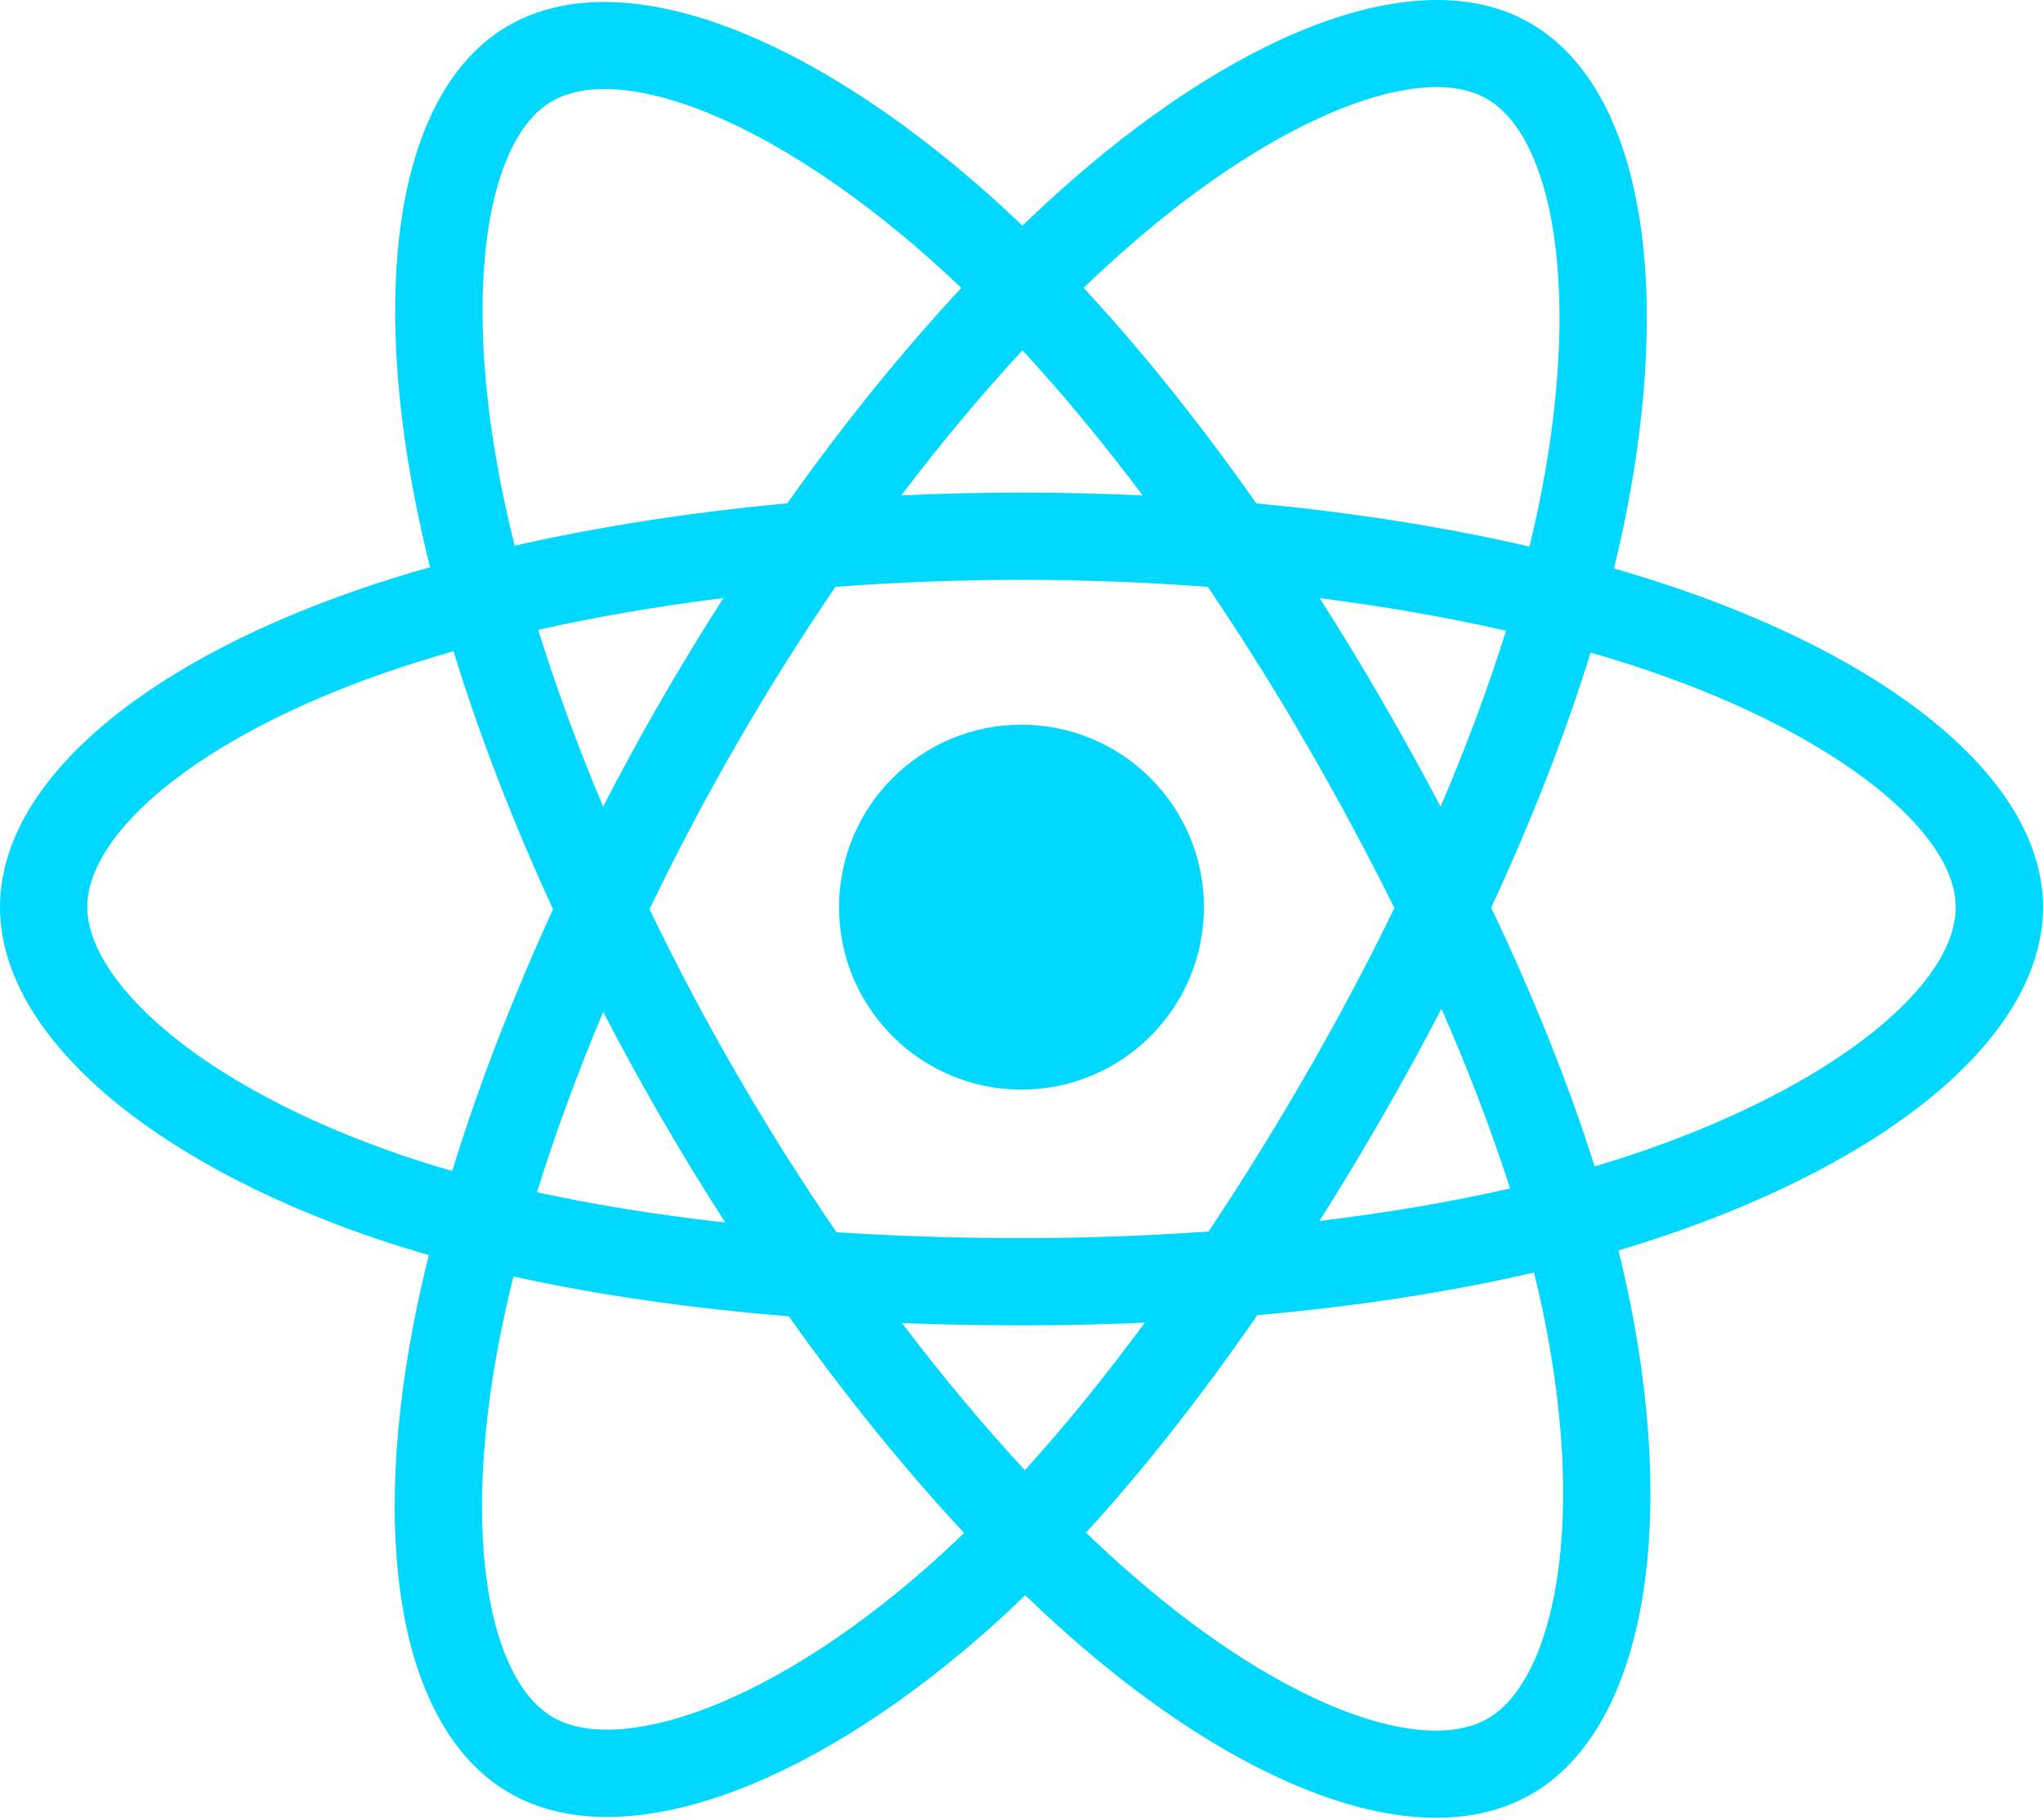
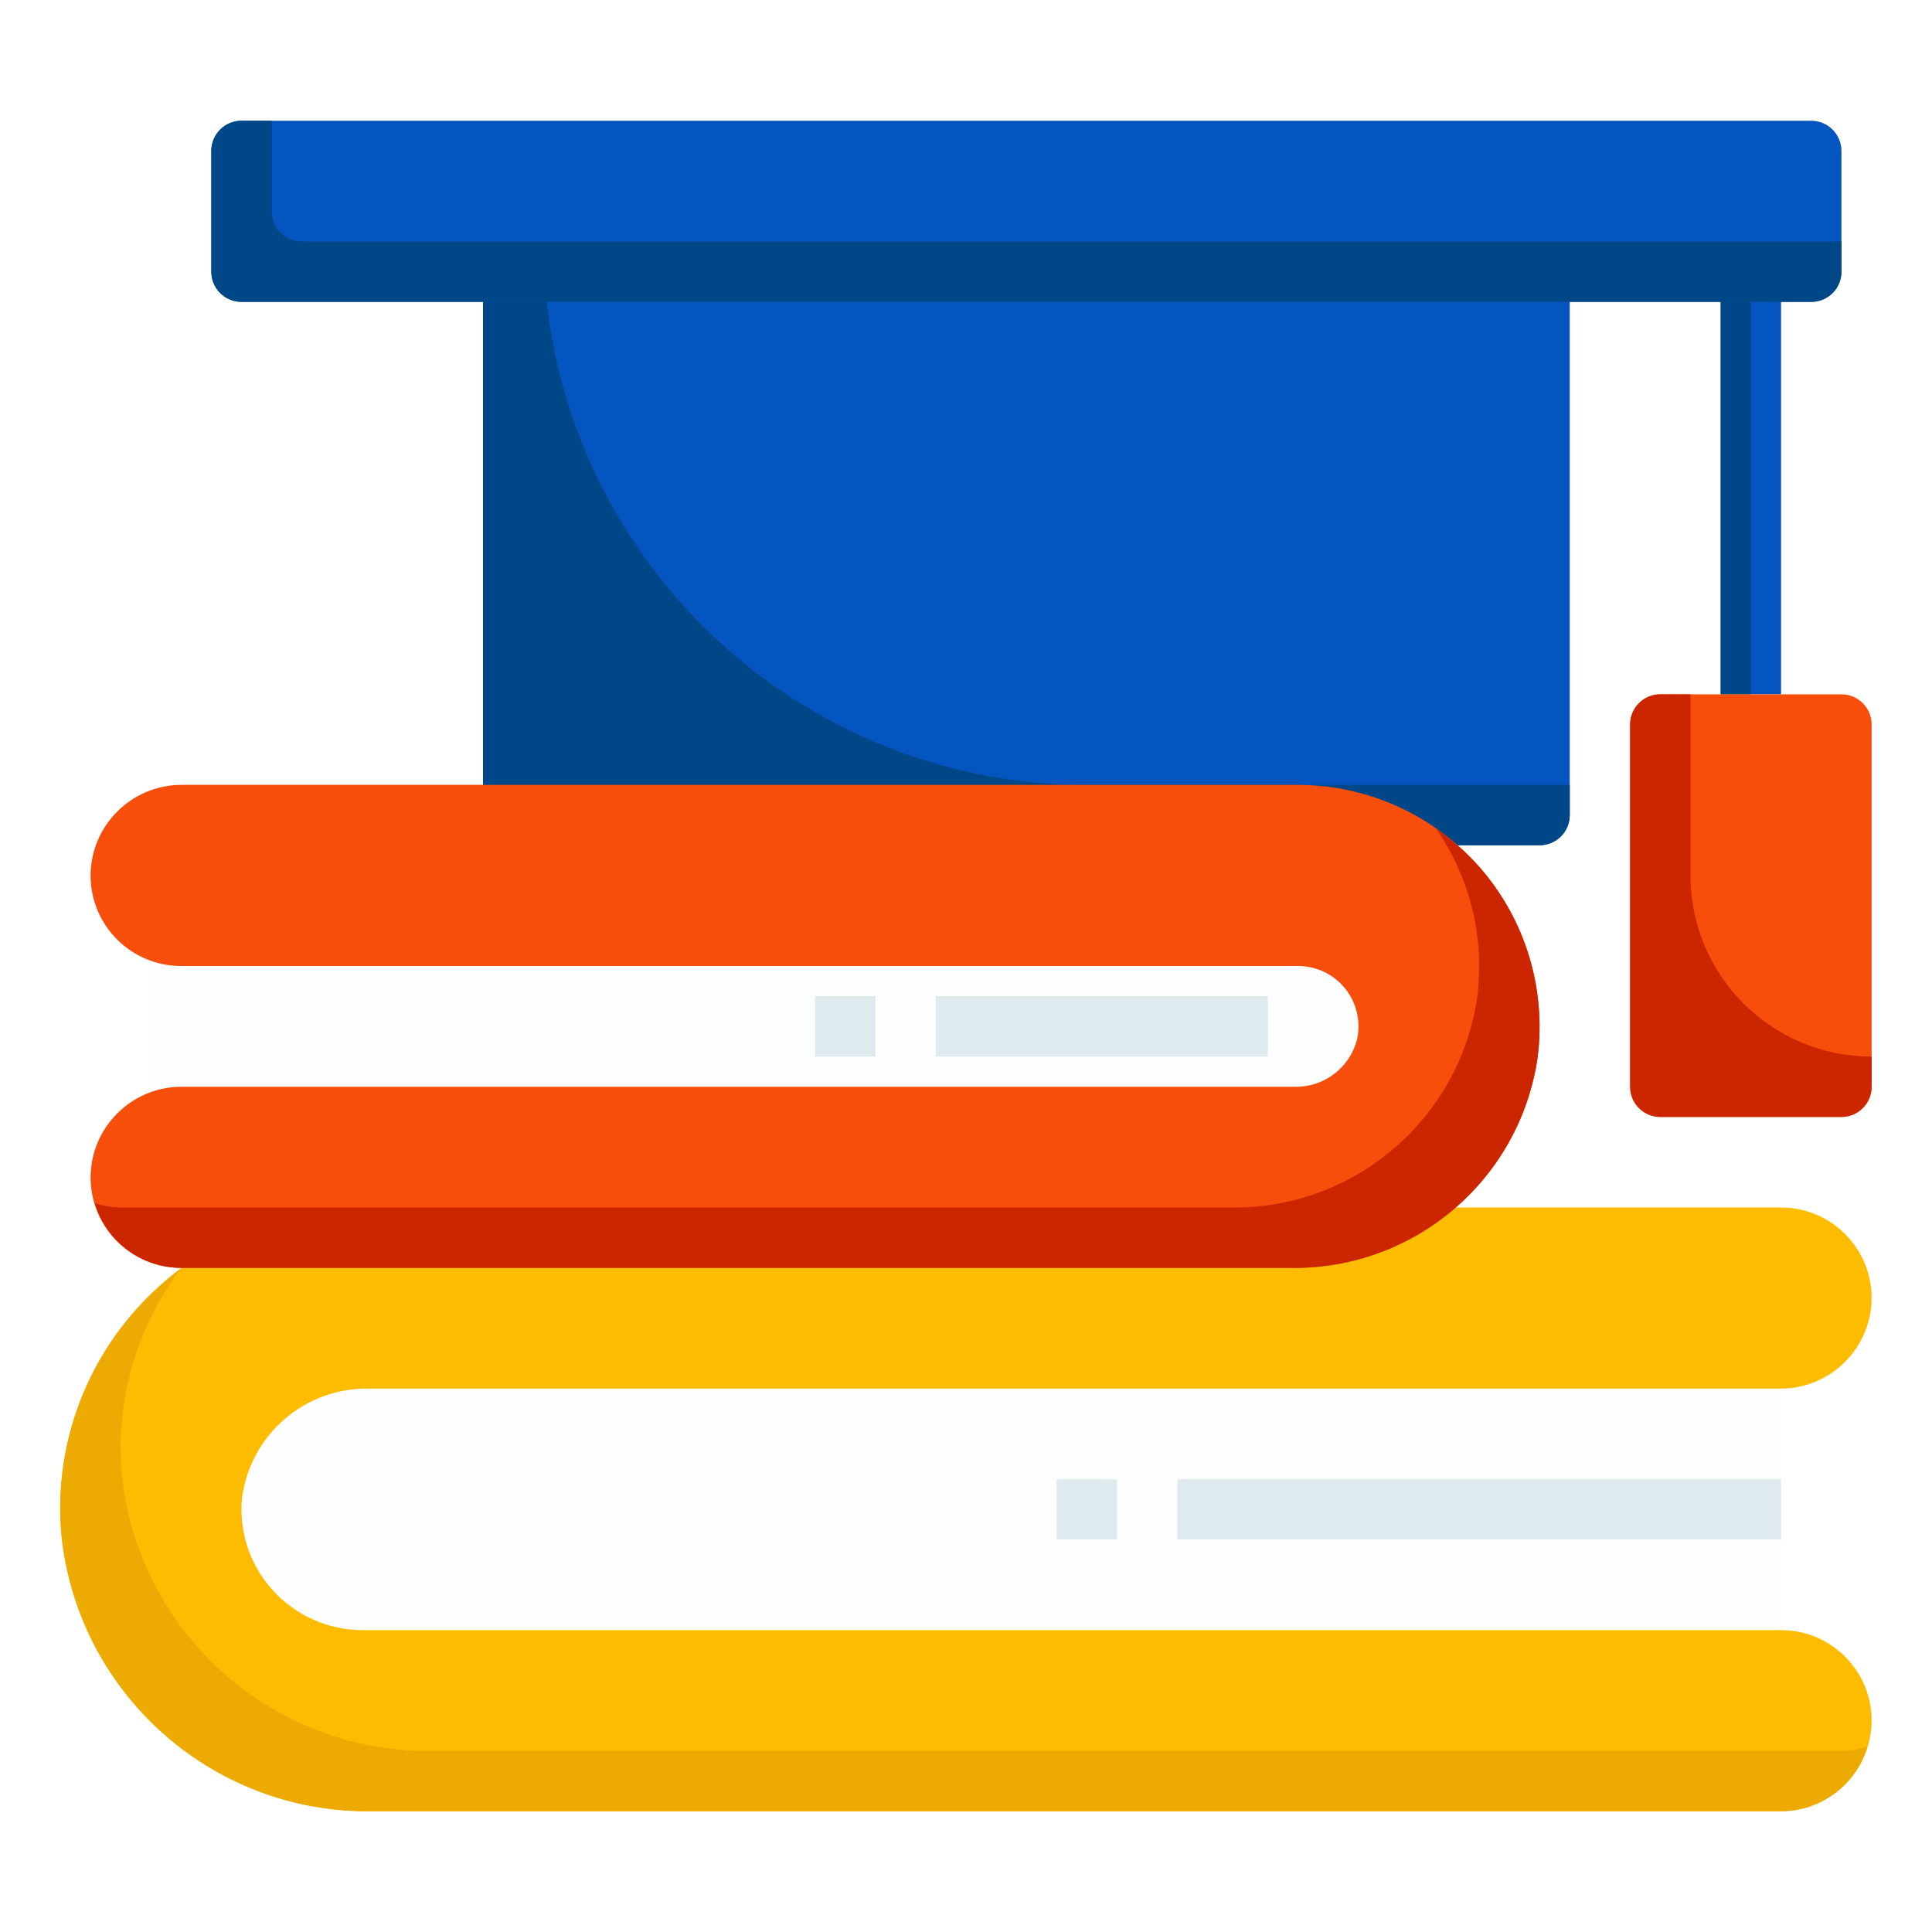
- <svg xmlns="http://www.w3.org/2000/svg" aria-hidden="true" role="img" class="iconify iconify--logos" width="35.93" height="32" preserveAspectRatio="xMidYMid meet" viewBox="0 0 256 228">
-   <path fill="#00D8FF" d="M210.483 73.824a171.49 171.49 0 0 0-8.24-2.597c.465-1.9.893-3.777 1.273-5.621c6.238-30.281 2.16-54.676-11.769-62.708c-13.355-7.7-35.196.329-57.254 19.526a171.23 171.23 0 0 0-6.375 5.848a155.866 155.866 0 0 0-4.241-3.917C100.759 3.829 77.587-4.822 63.673 3.233C50.33 10.957 46.379 33.89 51.995 62.588a170.974 170.974 0 0 0 1.892 8.48c-3.28.932-6.445 1.924-9.474 2.98C17.309 83.498 0 98.307 0 113.668c0 15.865 18.582 31.778 46.812 41.427a145.52 145.52 0 0 0 6.921 2.165a167.467 167.467 0 0 0-2.01 9.138c-5.354 28.2-1.173 50.591 12.134 58.266c13.744 7.926 36.812-.22 59.273-19.855a145.567 145.567 0 0 0 5.342-4.923a168.064 168.064 0 0 0 6.92 6.314c21.758 18.722 43.246 26.282 56.54 18.586c13.731-7.949 18.194-32.003 12.4-61.268a145.016 145.016 0 0 0-1.535-6.842c1.62-.48 3.21-.974 4.76-1.488c29.348-9.723 48.443-25.443 48.443-41.52c0-15.417-17.868-30.326-45.517-39.844Zm-6.365 70.984c-1.4.463-2.836.91-4.3 1.345c-3.24-10.257-7.612-21.163-12.963-32.432c5.106-11 9.31-21.767 12.459-31.957c2.619.758 5.16 1.557 7.61 2.4c23.69 8.156 38.14 20.213 38.14 29.504c0 9.896-15.606 22.743-40.946 31.14Zm-10.514 20.834c2.562 12.94 2.927 24.64 1.23 33.787c-1.524 8.219-4.59 13.698-8.382 15.893c-8.067 4.67-25.32-1.4-43.927-17.412a156.726 156.726 0 0 1-6.437-5.87c7.214-7.889 14.423-17.06 21.459-27.246c12.376-1.098 24.068-2.894 34.671-5.345a134.17 134.17 0 0 1 1.386 6.193ZM87.276 214.515c-7.882 2.783-14.16 2.863-17.955.675c-8.075-4.657-11.432-22.636-6.853-46.752a156.923 156.923 0 0 1 1.869-8.499c10.486 2.32 22.093 3.988 34.498 4.994c7.084 9.967 14.501 19.128 21.976 27.15a134.668 134.668 0 0 1-4.877 4.492c-9.933 8.682-19.886 14.842-28.658 17.94ZM50.35 144.747c-12.483-4.267-22.792-9.812-29.858-15.863c-6.35-5.437-9.555-10.836-9.555-15.216c0-9.322 13.897-21.212 37.076-29.293c2.813-.98 5.757-1.905 8.812-2.773c3.204 10.42 7.406 21.315 12.477 32.332c-5.137 11.18-9.399 22.249-12.634 32.792a134.718 134.718 0 0 1-6.318-1.979Zm12.378-84.26c-4.811-24.587-1.616-43.134 6.425-47.789c8.564-4.958 27.502 2.111 47.463 19.835a144.318 144.318 0 0 1 3.841 3.545c-7.438 7.987-14.787 17.08-21.808 26.988c-12.04 1.116-23.565 2.908-34.161 5.309a160.342 160.342 0 0 1-1.76-7.887Zm110.427 27.268a347.8 347.8 0 0 0-7.785-12.803c8.168 1.033 15.994 2.404 23.343 4.08c-2.206 7.072-4.956 14.465-8.193 22.045a381.151 381.151 0 0 0-7.365-13.322Zm-45.032-43.861c5.044 5.465 10.096 11.566 15.065 18.186a322.04 322.04 0 0 0-30.257-.006c4.974-6.559 10.069-12.652 15.192-18.18ZM82.802 87.83a323.167 323.167 0 0 0-7.227 13.238c-3.184-7.553-5.909-14.98-8.134-22.152c7.304-1.634 15.093-2.97 23.209-3.984a321.524 321.524 0 0 0-7.848 12.897Zm8.081 65.352c-8.385-.936-16.291-2.203-23.593-3.793c2.26-7.3 5.045-14.885 8.298-22.6a321.187 321.187 0 0 0 7.257 13.246c2.594 4.48 5.28 8.868 8.038 13.147Zm37.542 31.03c-5.184-5.592-10.354-11.779-15.403-18.433c4.902.192 9.899.29 14.978.29c5.218 0 10.376-.117 15.453-.343c-4.985 6.774-10.018 12.97-15.028 18.486Zm52.198-57.817c3.422 7.8 6.306 15.345 8.596 22.52c-7.422 1.694-15.436 3.058-23.88 4.071a382.417 382.417 0 0 0 7.859-13.026a347.403 347.403 0 0 0 7.425-13.565Zm-16.898 8.101a358.557 358.557 0 0 1-12.281 19.815a329.4 329.4 0 0 1-23.444.823c-7.967 0-15.716-.248-23.178-.732a310.202 310.202 0 0 1-12.513-19.846h.001a307.41 307.41 0 0 1-10.923-20.627a310.278 310.278 0 0 1 10.89-20.637l-.001.001a307.318 307.318 0 0 1 12.413-19.761c7.613-.576 15.42-.876 23.31-.876H128c7.926 0 15.743.303 23.354.883a329.357 329.357 0 0 1 12.335 19.695a358.489 358.489 0 0 1 11.036 20.54a329.472 329.472 0 0 1-11 20.722Zm22.56-122.124c8.572 4.944 11.906 24.881 6.52 51.026c-.344 1.668-.73 3.367-1.15 5.09c-10.622-2.452-22.155-4.275-34.23-5.408c-7.034-10.017-14.323-19.124-21.64-27.008a160.789 160.789 0 0 1 5.888-5.4c18.9-16.447 36.564-22.941 44.612-18.3ZM128 90.808c12.625 0 22.86 10.235 22.86 22.86s-10.235 22.86-22.86 22.86s-22.86-10.235-22.86-22.86s10.235-22.86 22.86-22.86Z" />
+ <svg xmlns="http://www.w3.org/2000/svg" width="800px" height="800px" viewBox="0 0 64 64">
+   <g data-name="15_Knowleade" id="_15_Knowleade">
+     <rect height="14" style="fill:#0455bf" width="2" x="57" y="9" />
+     <rect height="14" style="fill:#004787" width="1" x="57" y="9" />
+     <path d="M61,37H55a1,1,0,0,1-1-1V24a1,1,0,0,1,1-1h6a1,1,0,0,1,1,1V36A1,1,0,0,1,61,37Z" style="fill:#f74e0c" />
+     <path d="M62,35a6,6,0,0,1-6-6V23H55a1,1,0,0,0-1,1V36a1,1,0,0,0,1,1h6a1,1,0,0,0,1-1V35Z" style="fill:#cc2600" />
+     <path d="M51,28H17a1,1,0,0,1-1-1V9a1,1,0,0,1,1-1H51a1,1,0,0,1,1,1V27A1,1,0,0,1,51,28Z" style="fill:#0455bf" />
+     <path d="M36,26A18,18,0,0,1,18,8H17a1,1,0,0,0-1,1V27a1,1,0,0,0,1,1H51a1,1,0,0,0,1-1V26Z" style="fill:#004787" />
+     <path d="M60,10H8A1,1,0,0,1,7,9V5A1,1,0,0,1,8,4H60a1,1,0,0,1,1,1V9A1,1,0,0,1,60,10Z" style="fill:#0455bf" />
+     <path d="M10,8A1,1,0,0,1,9,7V4H8A1,1,0,0,0,7,5V9a1,1,0,0,0,1,1H60a1,1,0,0,0,1-1V8Z" style="fill:#004787" />
+     <path d="M58,56H12a6.013,6.013,0,0,1-5.976-6.6,6.185,6.185,0,0,1,6.2-5.4H58a1,1,0,0,1,1,1V55A1,1,0,0,1,58,56Z" style="fill:#fdfeff" />
+     <path d="M42.88,38H6a1,1,0,0,1-1-1V31a1,1,0,0,1,1-1H43a4,4,0,0,1,3.923,4.788A4.058,4.058,0,0,1,42.88,38Z" style="fill:#fdfeff" />
+     <path d="M59,60H12.32a10.2,10.2,0,0,1-10.3-9.313A9.927,9.927,0,0,1,4.7,43.173,10.035,10.035,0,0,1,12,40H59a3,3,0,0,1,3,3,3.017,3.017,0,0,1-3,3H12.22a4.166,4.166,0,0,0-4.2,3.6,3.969,3.969,0,0,0,1.02,3.083A4.015,4.015,0,0,0,12,54H59a3,3,0,0,1,3,3,3.017,3.017,0,0,1-3,3Z" style="fill:#febc00" />
+     <path d="M61,58H14.32a10.2,10.2,0,0,1-10.3-9.313,9.91,9.91,0,0,1,1.96-6.651,9.87,9.87,0,0,0-3.96,8.651A10.2,10.2,0,0,0,12.32,60H59a2.987,2.987,0,0,0,2.86-2.139A3,3,0,0,1,61,58Z" style="fill:#edaa03" />
+     <path d="M42.76,42H6a3,3,0,0,1-3-3,3.017,3.017,0,0,1,3-3H42.88a2.082,2.082,0,0,0,2.078-1.587A2,2,0,0,0,43,32H6a3,3,0,0,1-3-3,3.017,3.017,0,0,1,3-3H43a8.008,8.008,0,0,1,7.933,9.046h0A8.139,8.139,0,0,1,42.76,42Z" style="fill:#f74e0c" />
+     <path d="M49.009,28.723a7.979,7.979,0,0,0-1.436-1.273,8.033,8.033,0,0,1,1.36,5.6A8.139,8.139,0,0,1,40.76,40H4a2.943,2.943,0,0,1-.859-.141A2.993,2.993,0,0,0,6,42H42.76a8.139,8.139,0,0,0,8.173-6.954A8.024,8.024,0,0,0,49.009,28.723Z" style="fill:#cc2600" />
+     <rect height="2" style="fill:#dfeaef" width="11" x="31" y="33" />
+     <rect height="2" style="fill:#dfeaef" width="20" x="39" y="49" />
+     <rect height="2" style="fill:#dfeaef" width="2" x="35" y="49" />
+     <rect height="2" style="fill:#dfeaef" width="2" x="27" y="33" />
+   </g>
</svg>
